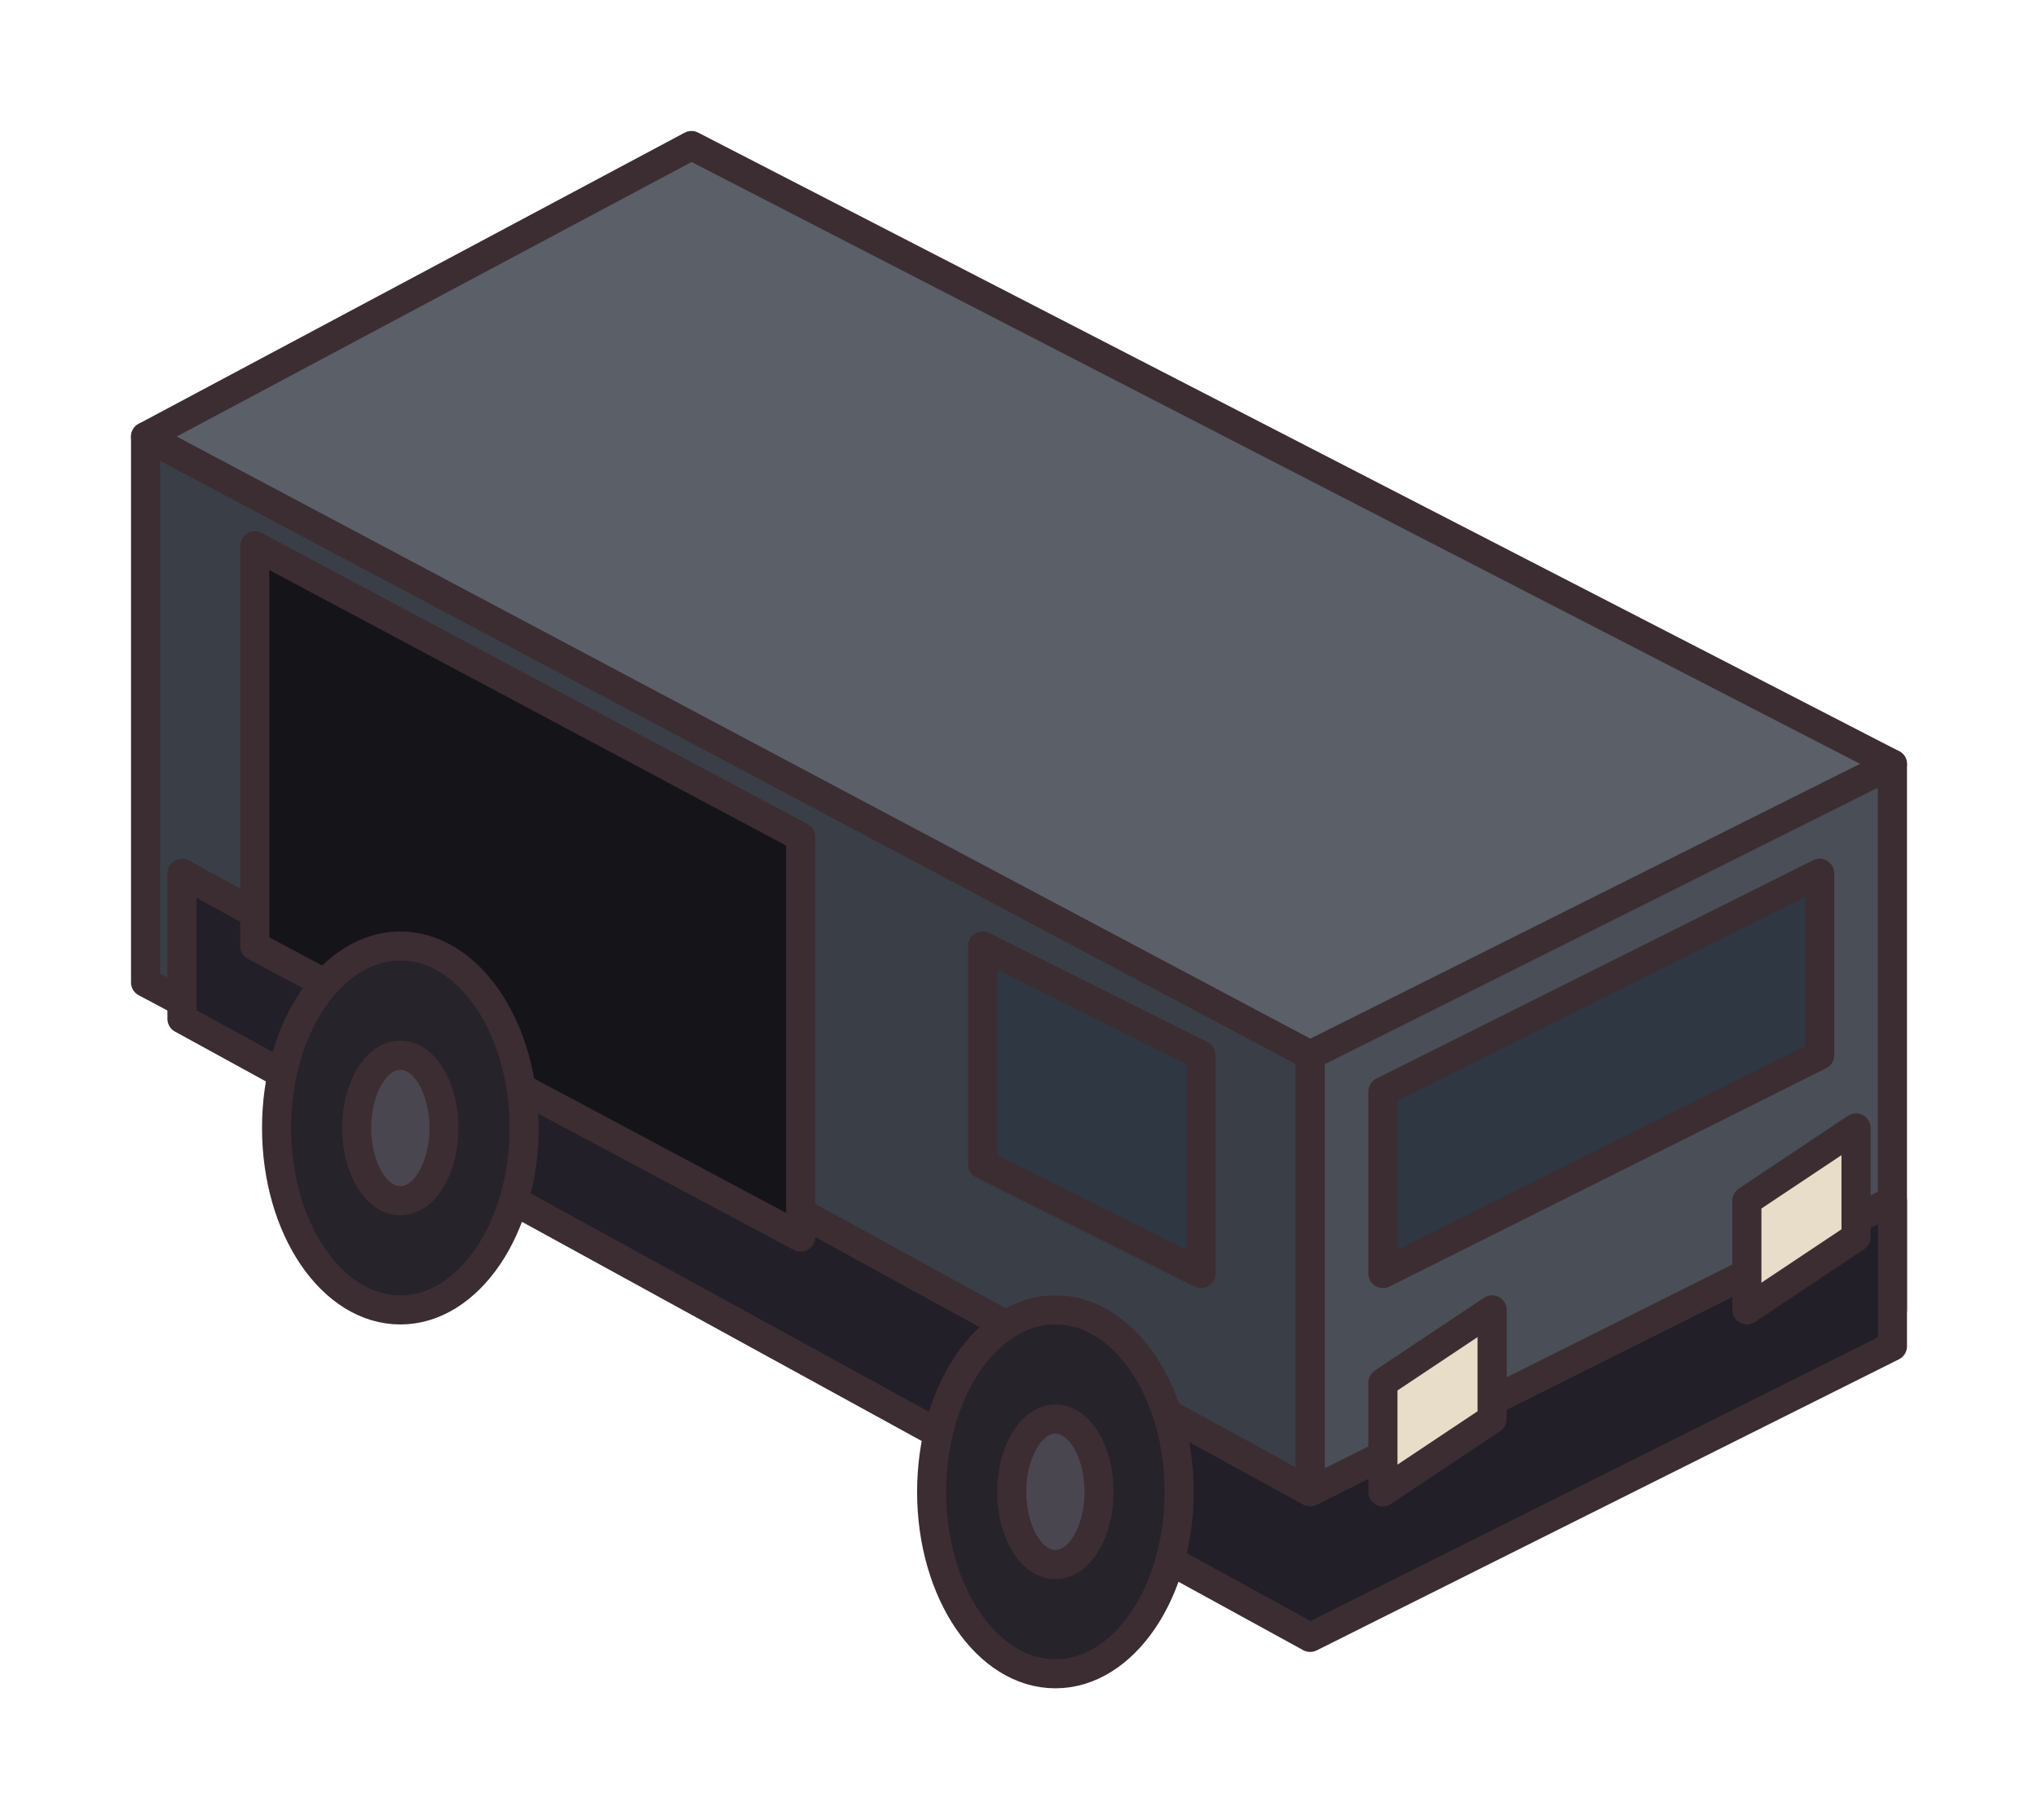
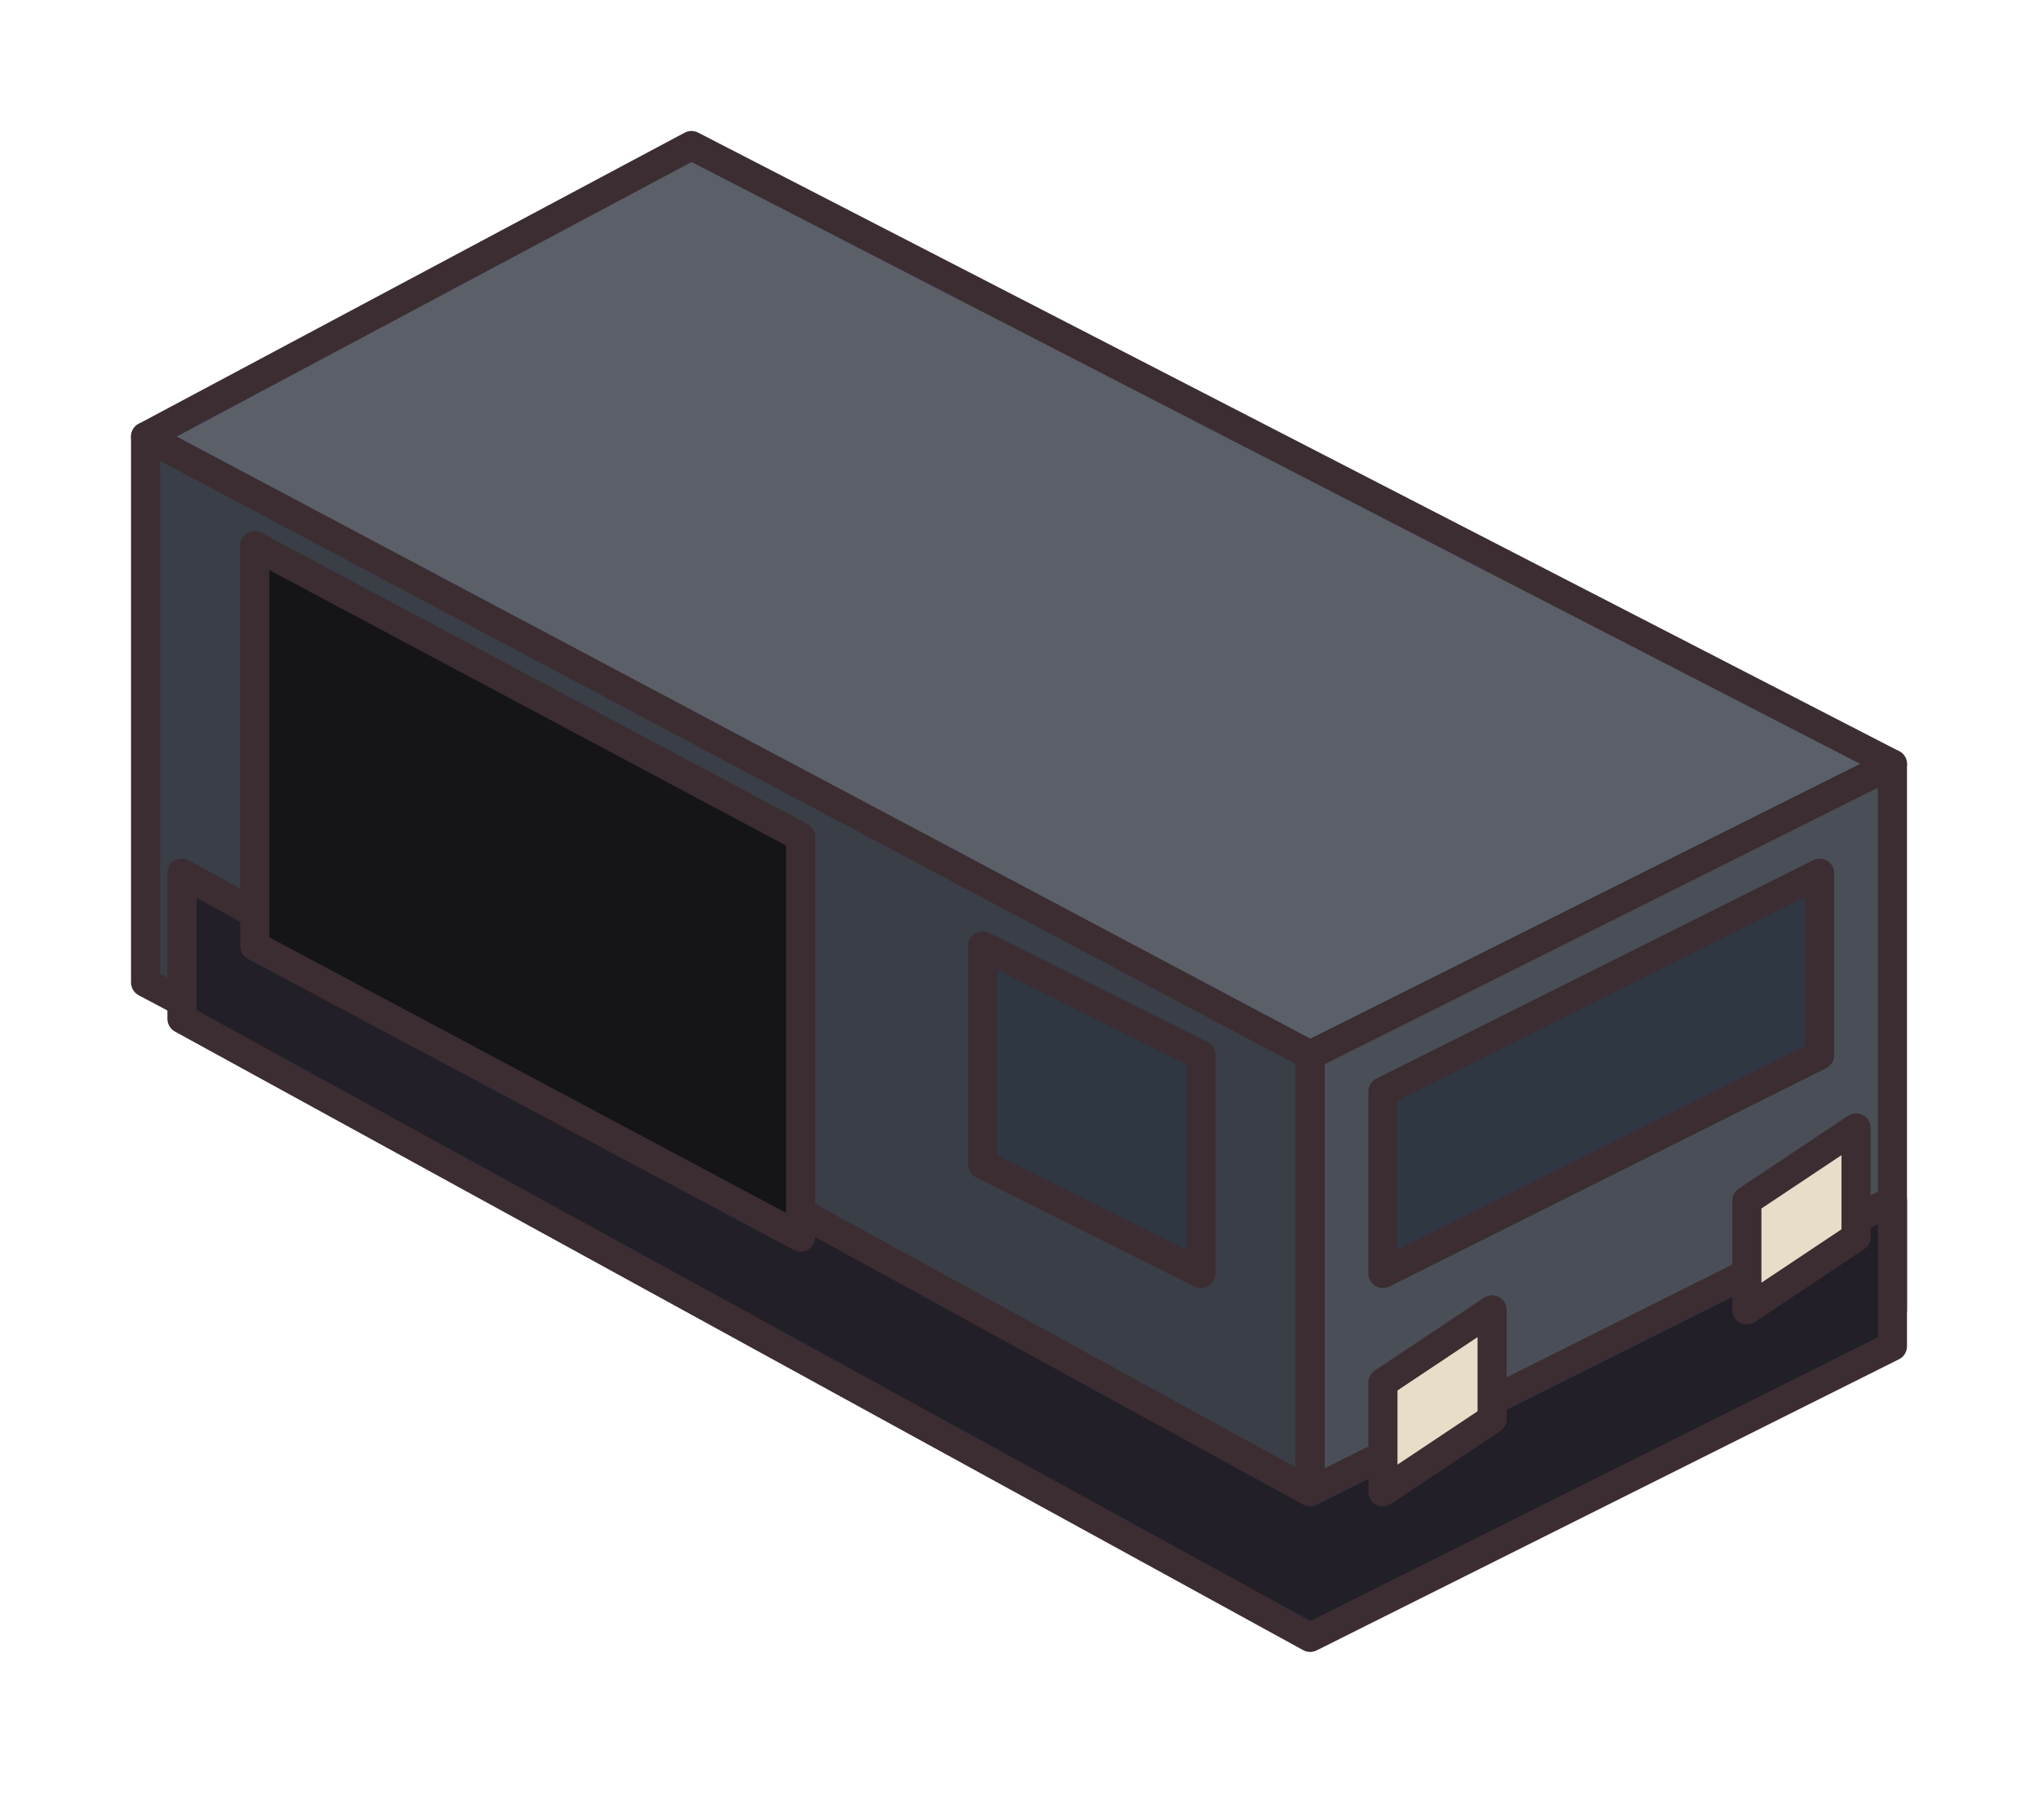
<svg xmlns="http://www.w3.org/2000/svg" width="56" height="50" viewBox="0 0 56 50" shape-rendering="geometricPrecision" stroke="#3b2d32" stroke-width="0.8" stroke-linejoin="round" stroke-linecap="round">
  <path d="M4 12 L19 4 L52 21 L36 29 Z" fill="#5a5f68" />
  <path d="M4 12 L36 29 L36 44 L4 27 Z" fill="#3a3e46" />
  <path d="M36 29 L52 21 L52 36 L36 44 Z" fill="#4a4e56" />
  <path d="M5 24 L36 41 L52 33 L52 37 L36 45 L5 28 Z" fill="#221f28" />
  <path d="M27 26 L33 29 L33 35 L27 32 Z" fill="#2f3742" />
  <path d="M38 30 L50 24 L50 29 L38 35 Z" fill="#2f3742" />
  <path d="M38 38 L41 36 L41 39 L38 41 Z M48 33 L51 31 L51 34 L48 36 Z" fill="#e8ddc8" />
  <path d="M7 15 L22 23 L22 34 L7 26 Z" fill="#141419" />
-   <ellipse cx="11" cy="31" rx="3.4" ry="5" fill="#26232a" />
-   <ellipse cx="29" cy="41" rx="3.4" ry="5" fill="#26232a" />
-   <ellipse cx="11" cy="31" rx="1.2" ry="2" fill="#4a464f" />
-   <ellipse cx="29" cy="41" rx="1.2" ry="2" fill="#4a464f" />
</svg>
